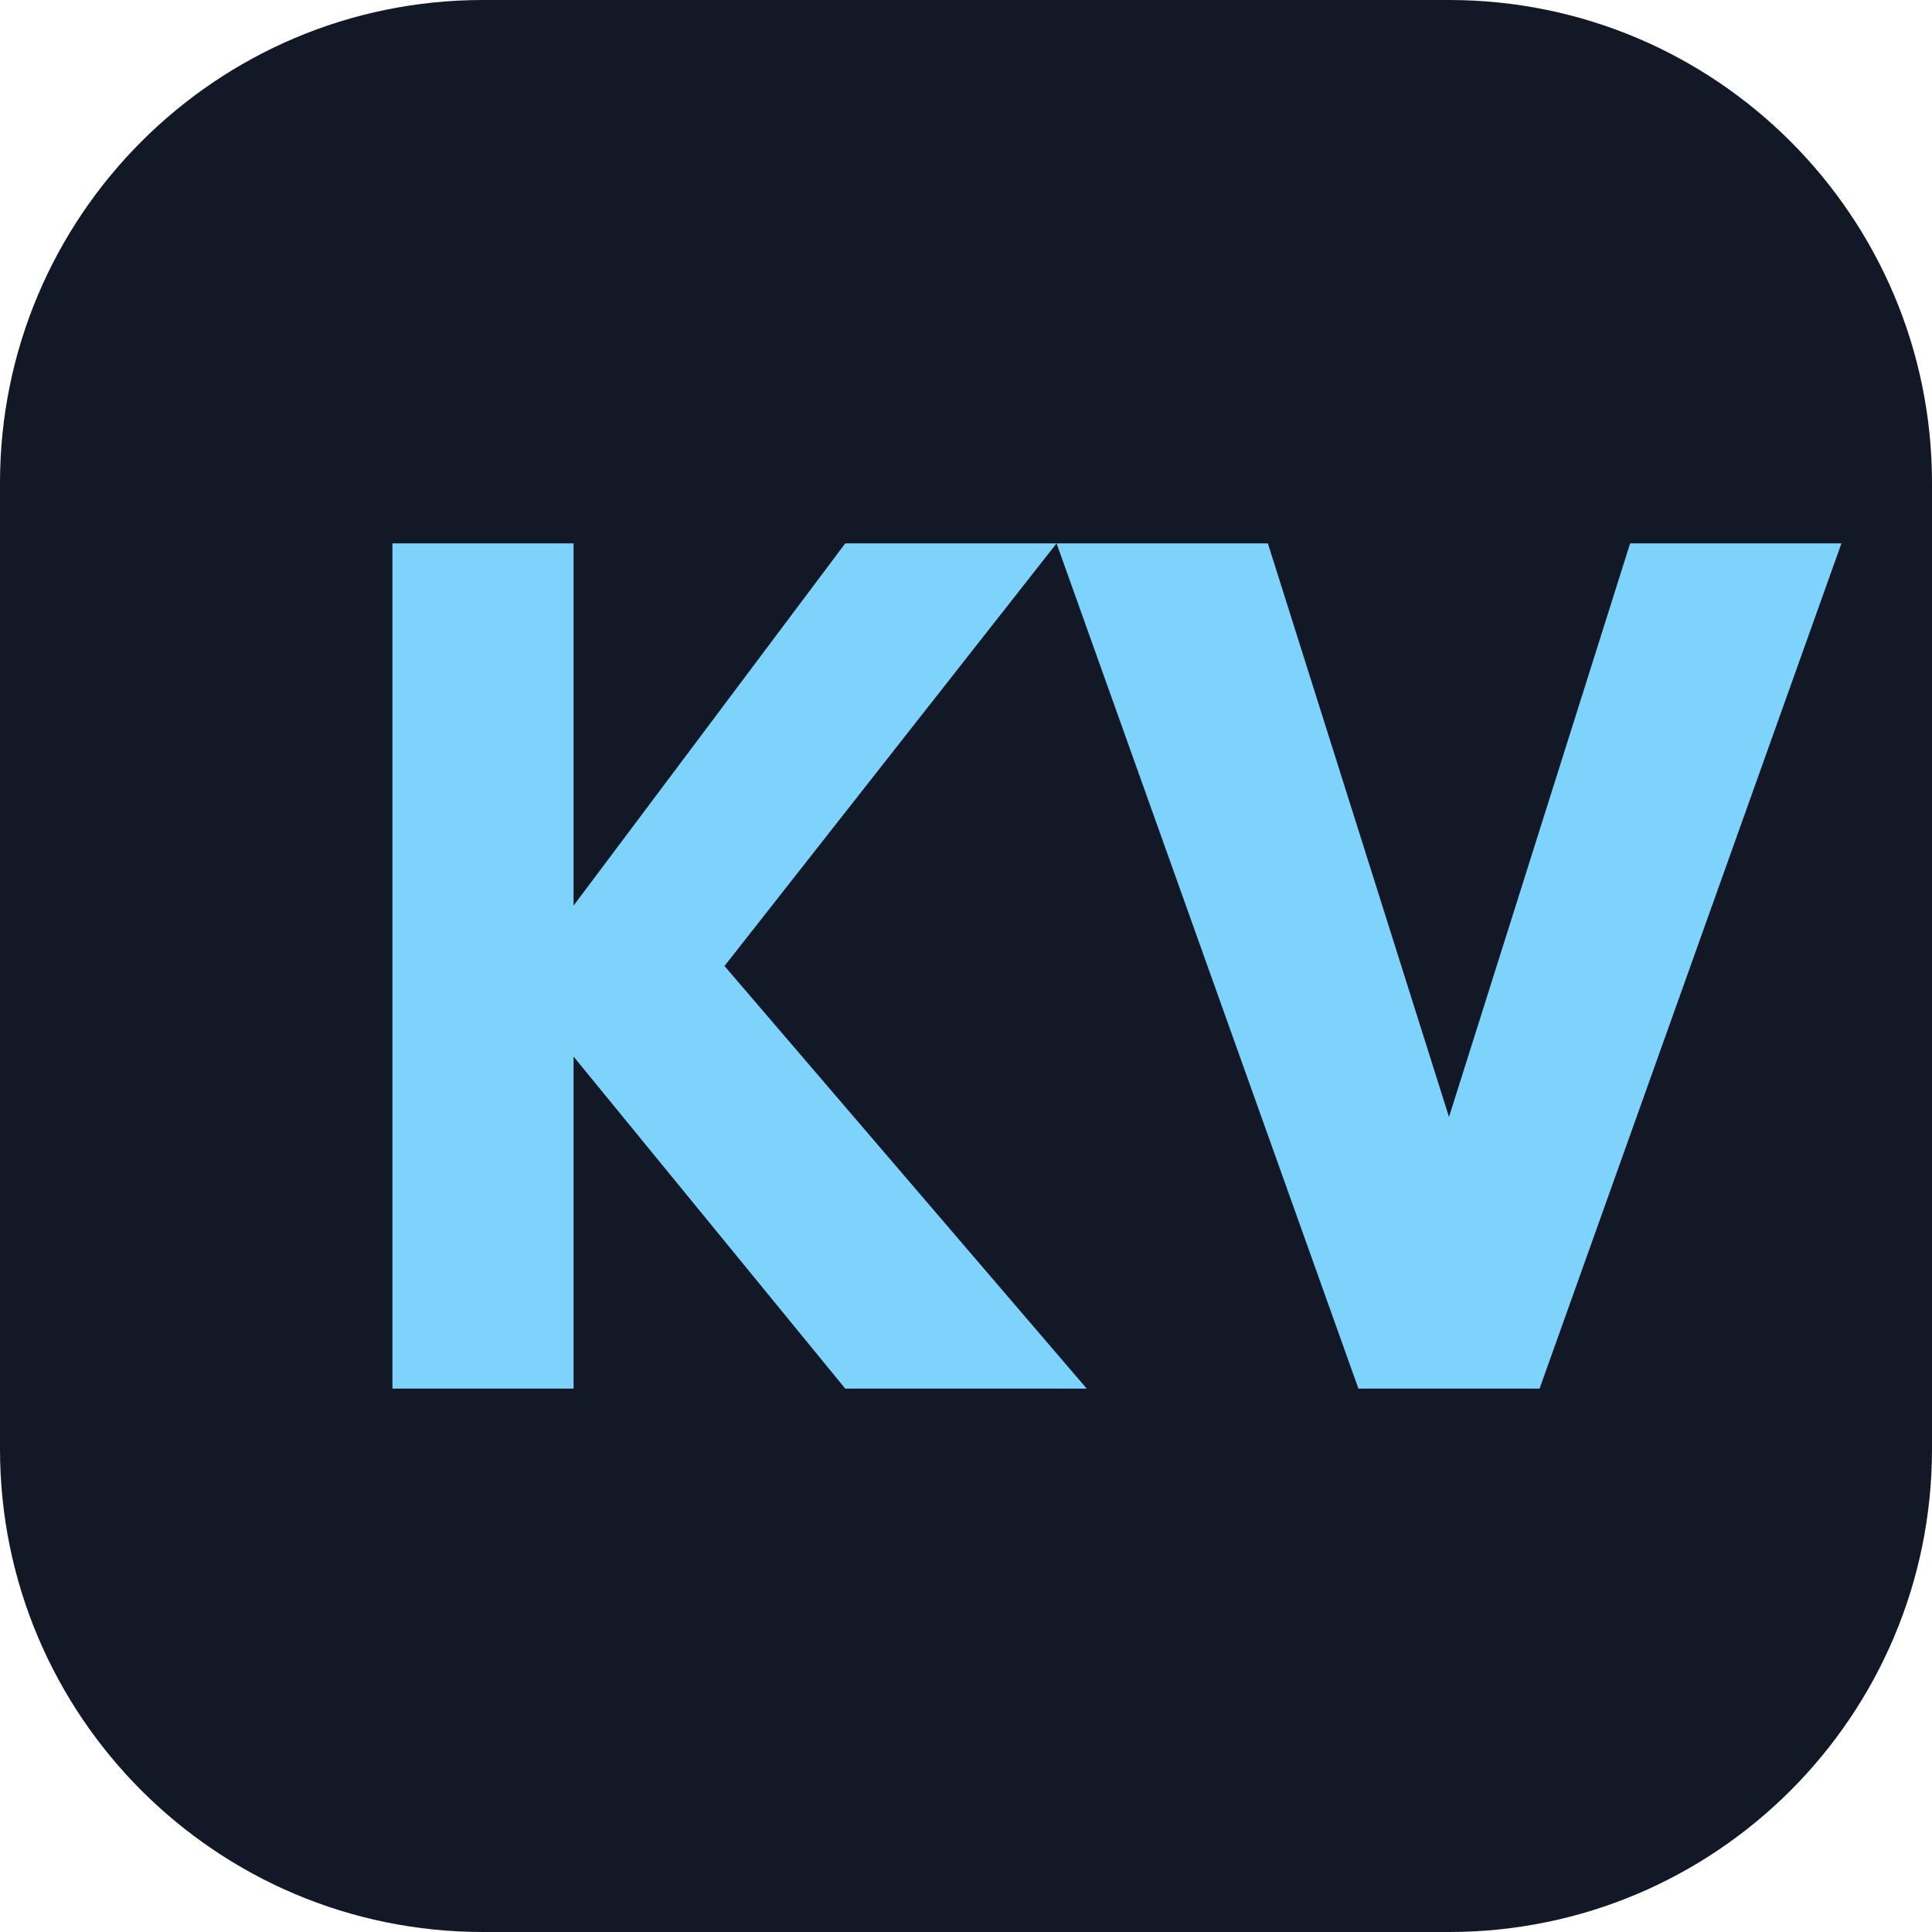
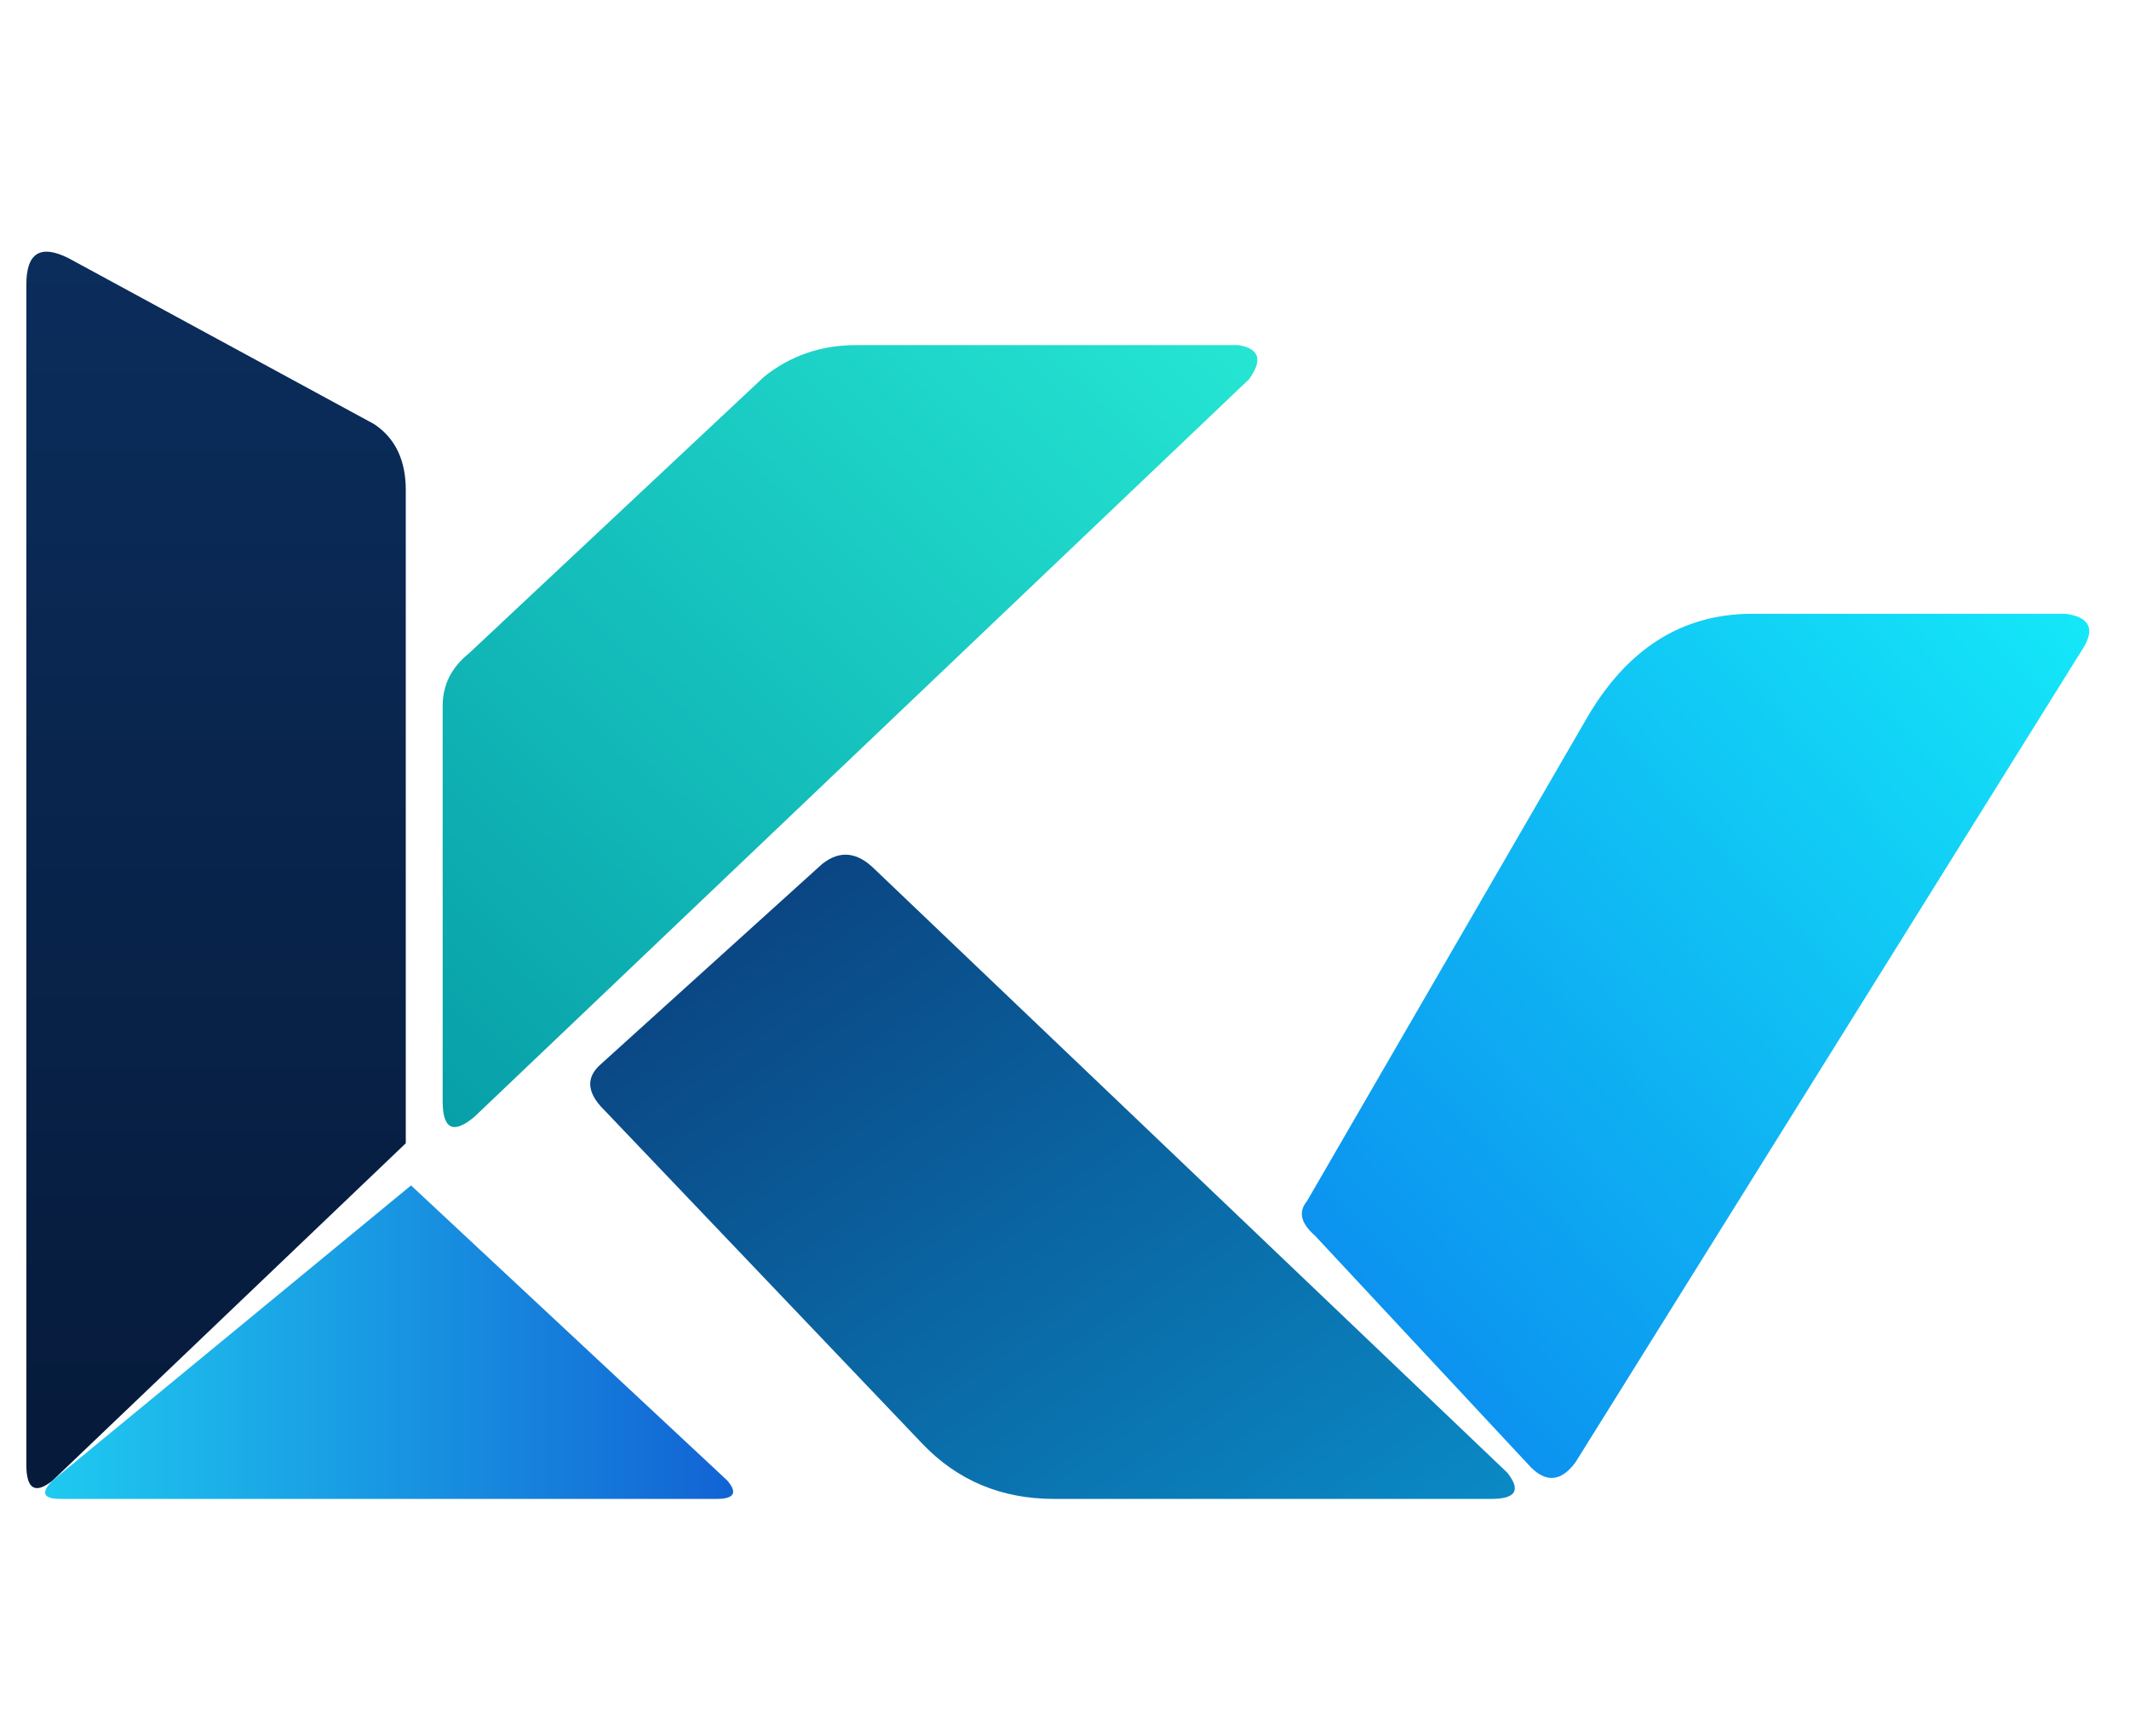
- <svg xmlns="http://www.w3.org/2000/svg" width="64" height="64" viewBox="0 0 64 64">
-   <rect width="64" height="64" rx="16" fill="#121826" />
-   <path d="M13 18h6v12l9-12h7L24 32l12 14h-8L19 35v11h-6zm22 0h7l6 19 6-19h7L51 46h-6z" fill="#7dd3fc" />
+ <svg xmlns="http://www.w3.org/2000/svg" viewBox="250 172 808 659">
+   <style>@media (prefers-color-scheme: dark) { .bar0 { stop-color: #3a7fd0 } .bar1 { stop-color: #1d4f96 } .leg0 { stop-color: #1f5fae } }</style>
+   <defs>
+     <linearGradient id="bar" x1="0" y1="0" x2="0" y2="1">
+       <stop offset="0" class="bar0" stop-color="#0b2d5c" />
+       <stop offset="1" class="bar1" stop-color="#061a3a" />
+     </linearGradient>
+     <linearGradient id="arm" x1="0" y1="1" x2="1" y2="0">
+       <stop offset="0" stop-color="#079fa8" />
+       <stop offset="1" stop-color="#25e6d3" />
+     </linearGradient>
+     <linearGradient id="tri" x1="0" y1="0" x2="1" y2="0">
+       <stop offset="0" stop-color="#1fcaf0" />
+       <stop offset="1" stop-color="#1263d4" />
+     </linearGradient>
+     <linearGradient id="leg" x1="0" y1="0" x2="1" y2="1">
+       <stop offset="0" class="leg0" stop-color="#0a3b78" />
+       <stop offset="1" stop-color="#0a8ac6" />
+     </linearGradient>
+     <linearGradient id="vee" x1="1" y1="0" x2="0" y2="1">
+       <stop offset="0" stop-color="#14e8f8" />
+       <stop offset="1" stop-color="#0a84ee" />
+     </linearGradient>
+   </defs>
+   <path fill="url(#bar)" d="M260 280Q260 262 276 270L392 333Q404 341 404 358V606L270 734Q260 742 260 728Z" />
+   <path fill="url(#arm)" d="M418 440Q418 428 428 420L540 315Q555 303 575 303H720Q732 305 724 316L430 596Q418 606 418 590Z" />
+   <path fill="url(#tri)" d="M406 622L526 734Q532 741 522 741H273Q263 741 270 734Z" />
+   <path fill="url(#leg)" d="M562 500Q572 492 582 502L822 731Q830 741 816 741H650Q620 741 600 720L478 592Q470 583 478 576Z" />
+   <path fill="url(#vee)" d="M746 628L852 445Q875 405 915 405H1034Q1048 407 1040 419L848 727Q840 738 831 729L749 641Q741 634 746 628Z" />
</svg>
